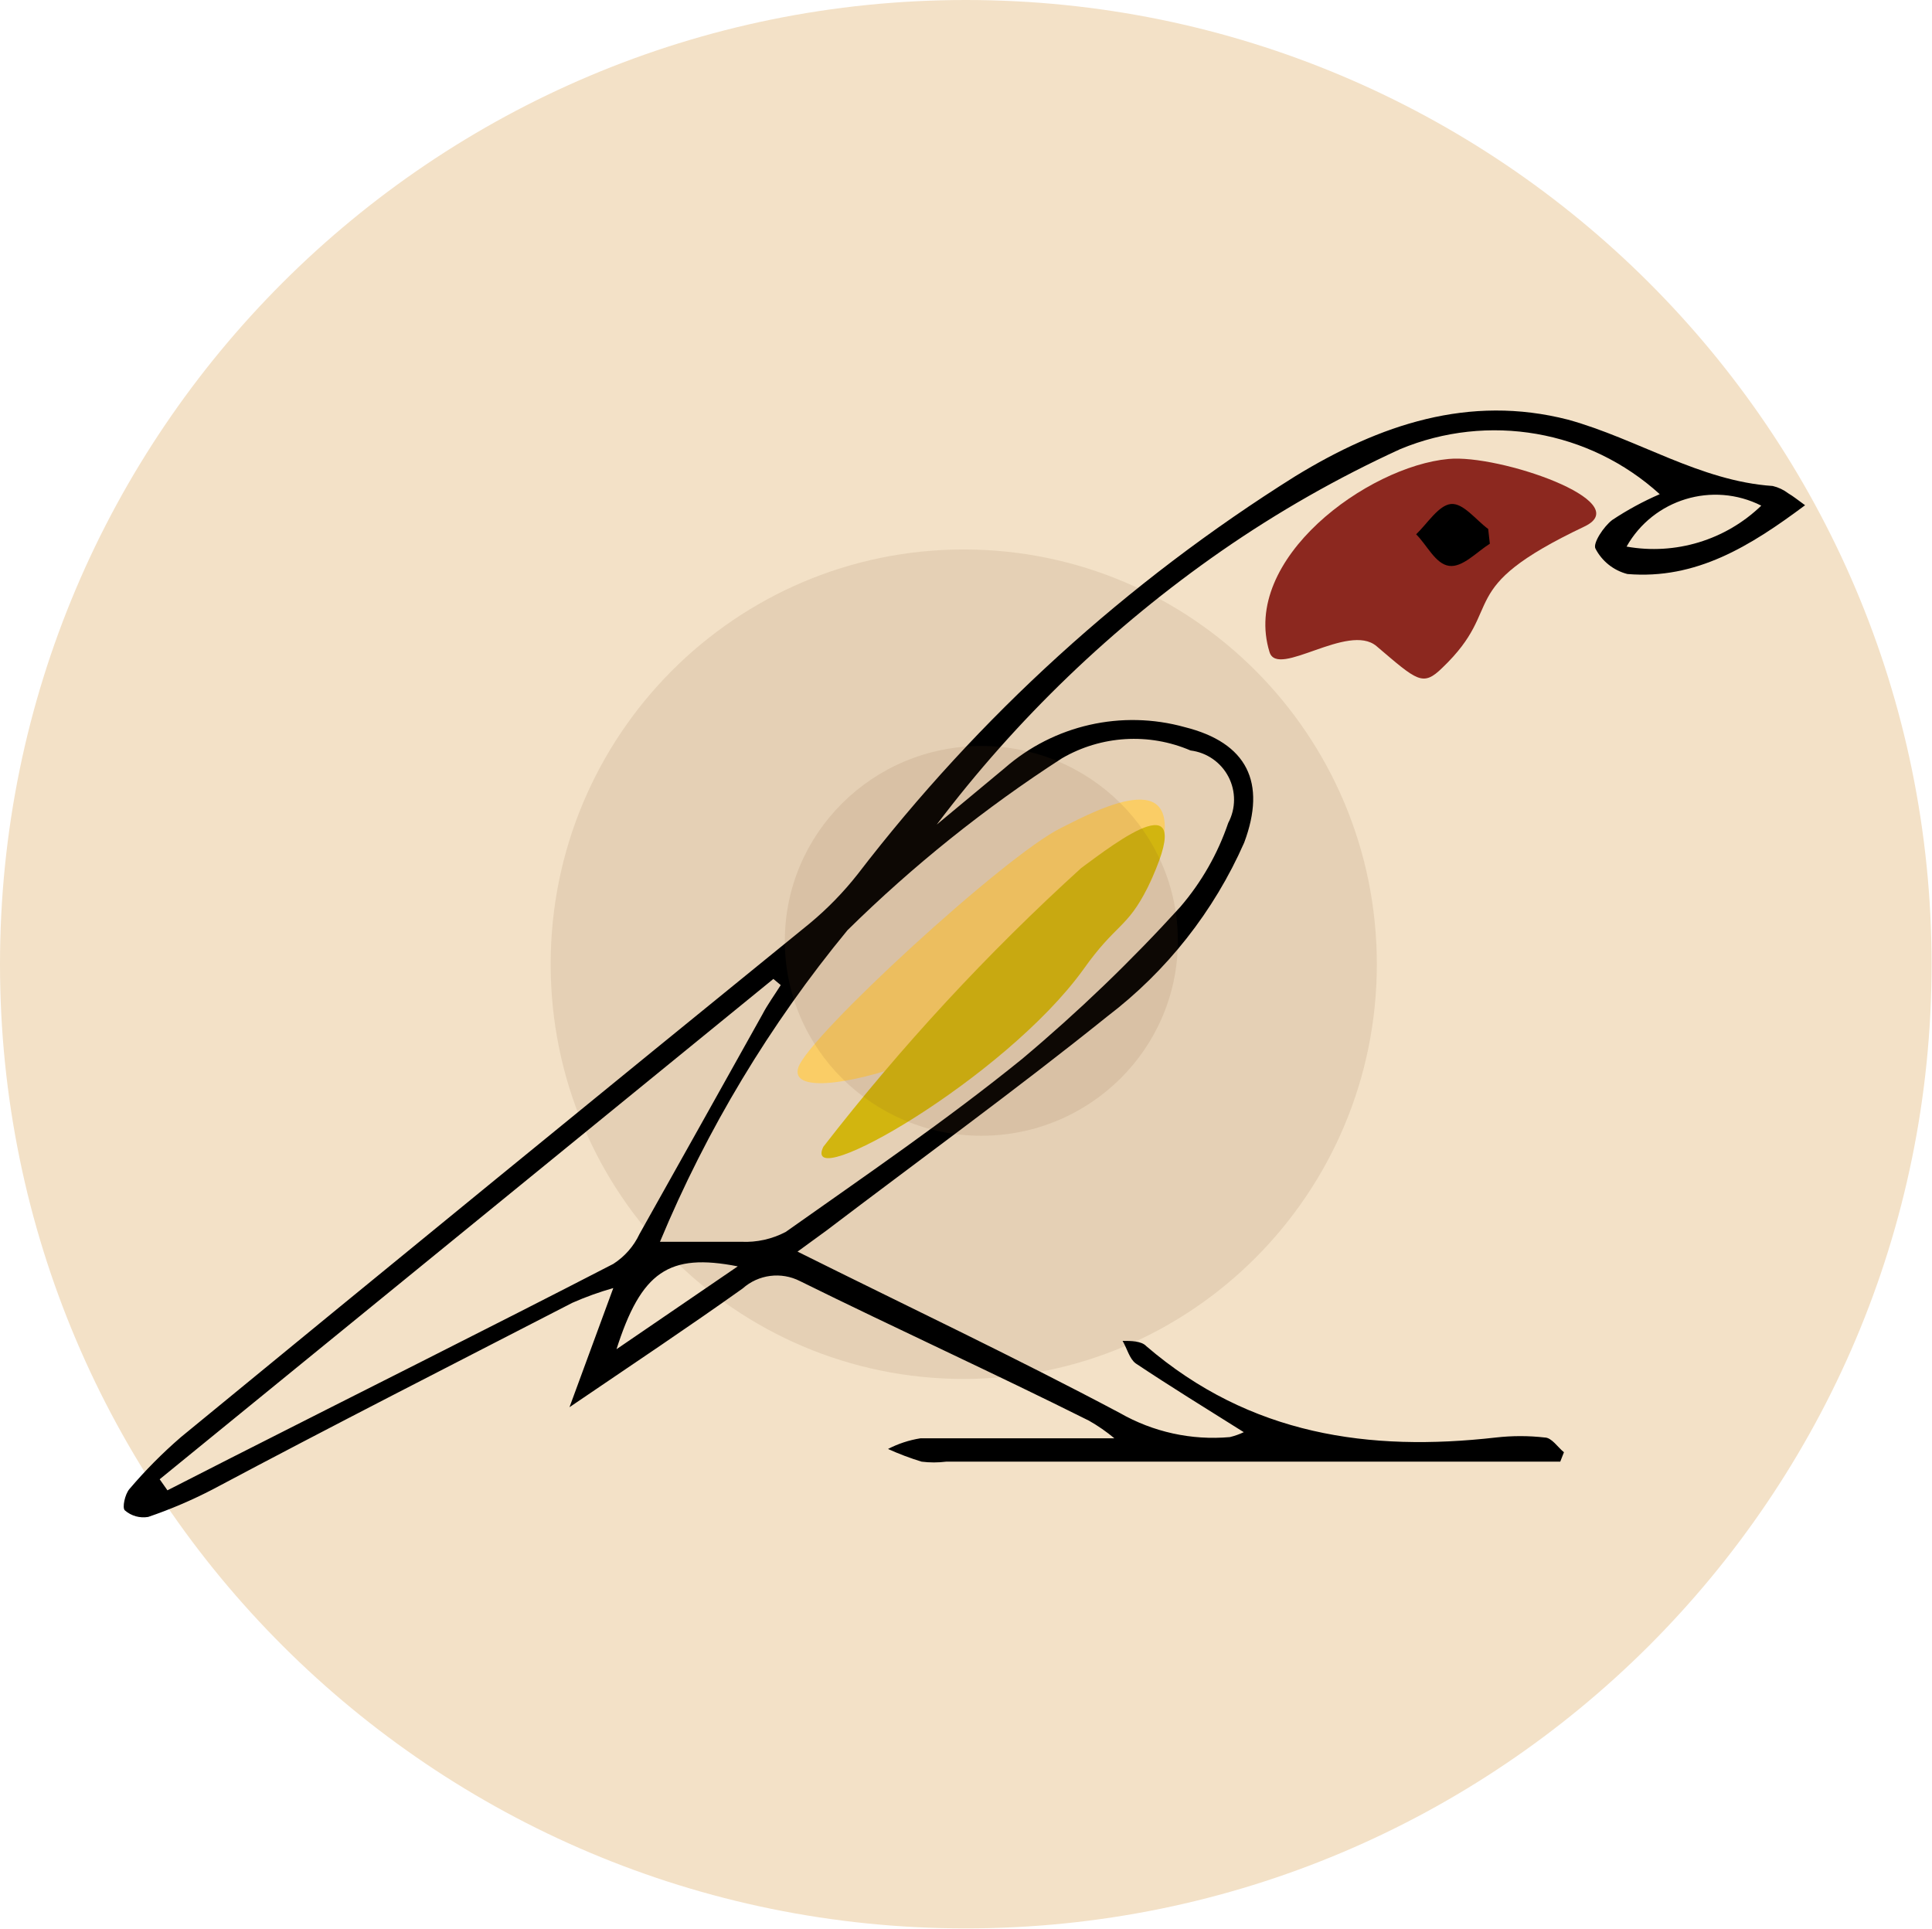
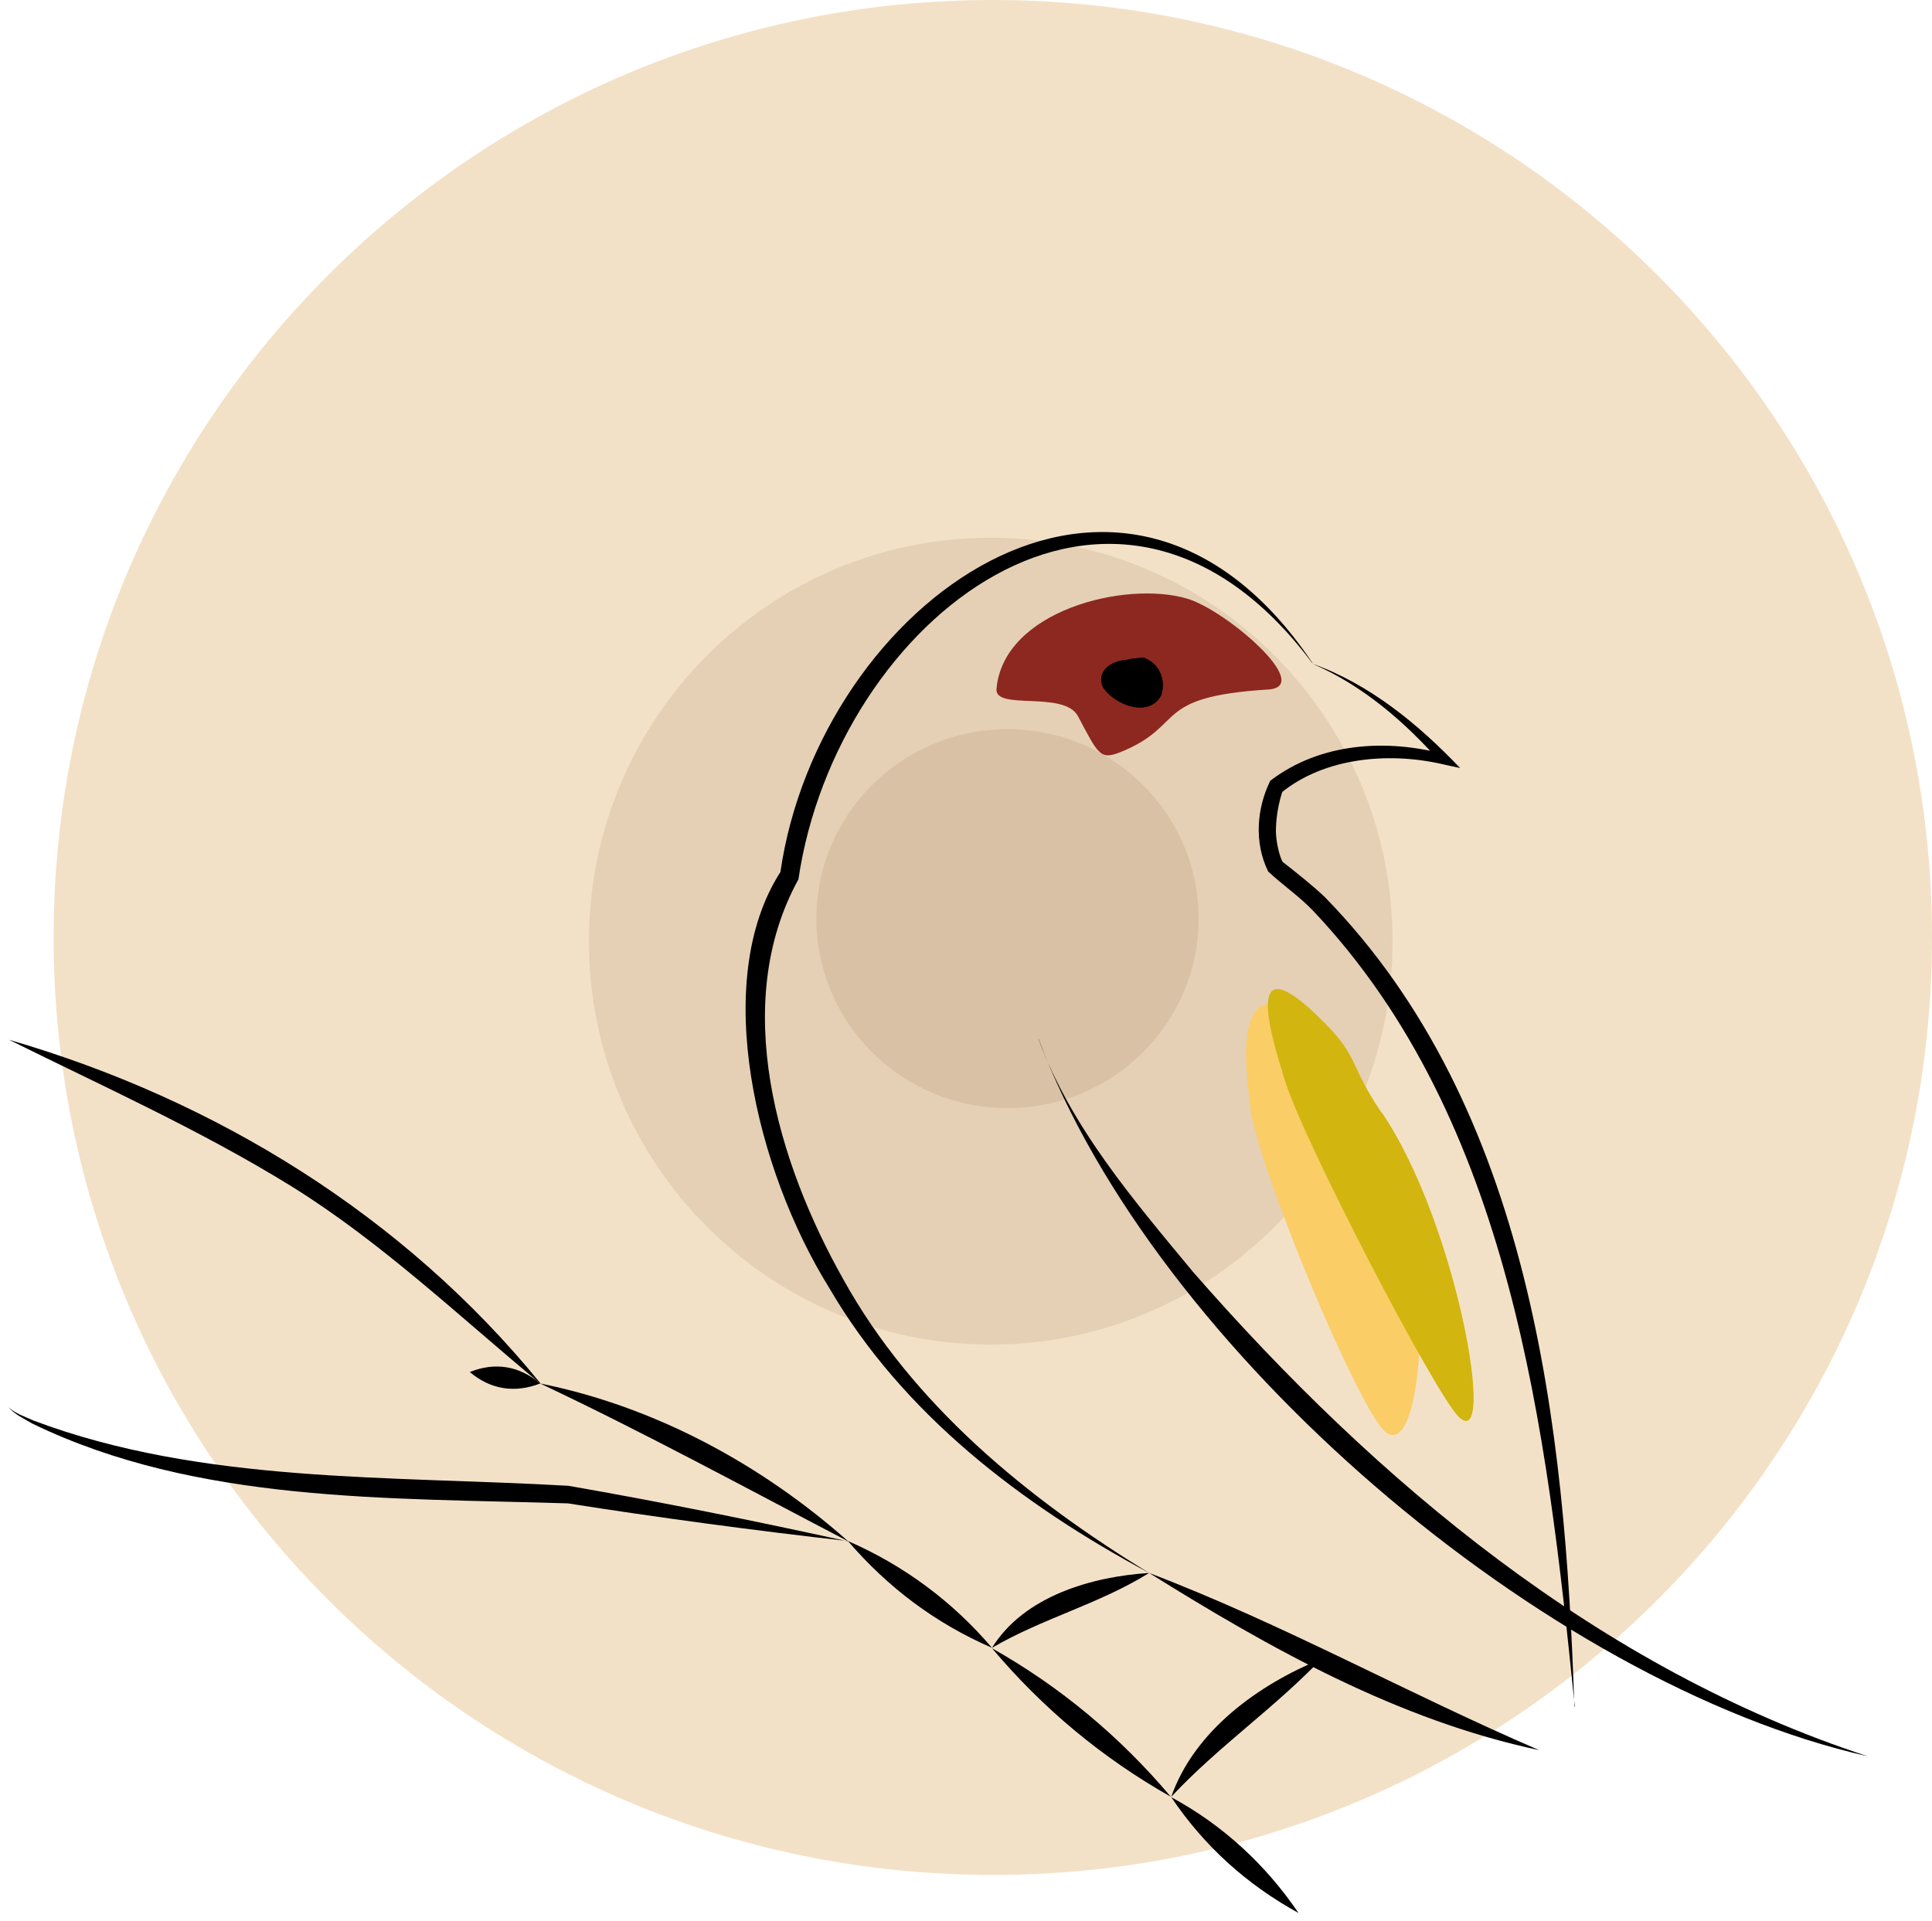
- <svg xmlns="http://www.w3.org/2000/svg" id="a445ddd9-8f9d-4965-9e92-3cae674fb611" data-name="Capa 1" viewBox="0 0 47.19 47.1">
+ <svg xmlns="http://www.w3.org/2000/svg" viewBox="0 0 47.21 46.93">
  <defs>
    <style>
-       .e707f1ec-096d-4a52-9d43-827002939e37 {
-         fill: #f3e1c7;
+       .cls-1 {
+         fill: #8c281f;
      }

-       .fa551944-27ac-42f1-bf9f-50d4ebb44b29 {
-         fill: #754c24;
-         opacity: 0.11;
+       .cls-1, .cls-2, .cls-3 {
+         fill-rule: evenodd;
      }

-       .b8c2a813-ae58-4ff4-83f8-b6bee675a553 {
+       .cls-2 {
        fill: #facd66;
      }

-       .b8c2a813-ae58-4ff4-83f8-b6bee675a553, .bc57617c-12ec-42c6-a6d6-98834d08387c, .e25da959-f2d0-484f-9f9c-8bc485e443ef {
-         fill-rule: evenodd;
+       .cls-3 {
+         fill: #d2b50f;
      }

-       .bc57617c-12ec-42c6-a6d6-98834d08387c {
-         fill: #8c281f;
+       .cls-4 {
+         fill: #754c24;
+         opacity: .11;
      }

-       .e25da959-f2d0-484f-9f9c-8bc485e443ef {
-         fill: #d2b50f;
+       .cls-5 {
+         fill: #f3e1c7;
      }
    </style>
  </defs>
-   <g>
-     <ellipse class="e707f1ec-096d-4a52-9d43-827002939e37" cx="23.59" cy="23.55" rx="23.59" ry="23.55" />
-     <ellipse class="fa551944-27ac-42f1-bf9f-50d4ebb44b29" cx="23.54" cy="23.55" rx="10.09" ry="10.13" />
-     <path class="b8c2a813-ae58-4ff4-83f8-b6bee675a553" d="M27.19,23.59c.74-1,1.14-.78,1.5-1.83.94-2.7-1.38-1.47-2.31-1-1.37.67-6.17,5.09-6.42,5.85C19.56,27.81,25.42,26.05,27.19,23.59Z" transform="translate(-0.46 -0.54)" />
-     <path class="bc57617c-12ec-42c6-a6d6-98834d08387c" d="M31.47,16.47c.2.64,1.92-.73,2.61-.15,1,.85,1.13,1,1.61.53,1.59-1.52.21-1.9,3.47-3.45,1.29-.61-2.09-1.77-3.32-1.65C33.87,11.93,30.76,14.19,31.47,16.47Z" transform="translate(-0.46 -0.54)" />
-     <path d="M38.57,36.24h-15a2.4,2.4,0,0,1-.6,0,6.85,6.85,0,0,1-.82-.31,2.62,2.62,0,0,1,.79-.26c1.28,0,2.56,0,3.84,0h.9a4.2,4.2,0,0,0-.62-.43C24.74,34.08,22.37,33,20,31.83a1.25,1.25,0,0,0-1.4.18c-1.32.94-2.67,1.84-4.23,2.9L15.44,32a7.62,7.62,0,0,0-1,.36c-2.93,1.51-5.86,3-8.79,4.56a11.4,11.4,0,0,1-1.57.67.69.69,0,0,1-.57-.16c-.07-.06,0-.39.11-.52a11.63,11.63,0,0,1,1.26-1.27q7.66-6.29,15.35-12.54a7.94,7.94,0,0,0,1.18-1.21A40.77,40.77,0,0,1,32.1,12.17c2.06-1.26,4.24-2,6.66-1.38,1.7.47,3.22,1.5,5,1.62a1,1,0,0,1,.38.18c.12.07.23.16.41.29-1.34,1-2.66,1.82-4.34,1.68a1.22,1.22,0,0,1-.78-.62c-.07-.13.2-.54.41-.7A7.44,7.44,0,0,1,41,12.61a6,6,0,0,0-6.34-1.1A28.46,28.46,0,0,0,30.29,14a30.58,30.58,0,0,0-6.95,6.68L25,19.3a4.75,4.75,0,0,1,4.4-1c1.52.38,2,1.35,1.45,2.82a10.82,10.82,0,0,1-3.35,4.25c-2.24,1.8-4.57,3.49-6.86,5.23l-.7.51c2.65,1.32,5.29,2.57,7.87,3.94a4.59,4.59,0,0,0,2.69.59,1.74,1.74,0,0,0,.34-.12c-.94-.59-1.8-1.12-2.64-1.68-.15-.11-.21-.36-.32-.55.2,0,.46,0,.58.13C31,35.6,33.91,36,37,35.65a5.26,5.26,0,0,1,1.19,0c.17,0,.32.24.47.36Zm-22-5.37c.73,0,1.37,0,2,0a2.12,2.12,0,0,0,1.08-.24c1.95-1.38,3.93-2.73,5.78-4.23a39.75,39.75,0,0,0,3.86-3.71,6.22,6.22,0,0,0,1.17-2.05,1.21,1.21,0,0,0-.92-1.77,3.5,3.5,0,0,0-3.14.19,32.93,32.93,0,0,0-5.24,4.2A30.21,30.21,0,0,0,16.58,30.87ZM4.36,36.67l.19.27,1.55-.79c3.11-1.58,6.24-3.14,9.34-4.74a1.75,1.75,0,0,0,.64-.73c1-1.78,2-3.57,3-5.36.13-.25.3-.48.45-.72l-.18-.15ZM43.48,12.89a2.49,2.49,0,0,0-3.29,1A3.78,3.78,0,0,0,43.48,12.89Zm-28,20.63,3-2.05C16.8,31.14,16.12,31.59,15.51,33.52Z" transform="translate(-0.46 -0.54)" />
-     <path d="M36.85,13.82c-.32.2-.67.59-1,.54s-.53-.5-.8-.77c.28-.27.55-.71.85-.74s.61.39.91.61Z" transform="translate(-0.46 -0.54)" />
-     <path class="e25da959-f2d0-484f-9f9c-8bc485e443ef" d="M26.92,24.22c.8-1.13,1.07-1,1.57-2,1.31-2.73-.79-1.09-1.62-.48a53.38,53.38,0,0,0-6.3,6.81C20,29.74,25,26.88,26.92,24.22Z" transform="translate(-0.46 -0.54)" />
+   <g id="Capa_2" data-name="Capa 2">
+     <ellipse class="cls-5" cx="24.26" cy="22.91" rx="22.95" ry="22.91" />
+     <ellipse class="cls-4" cx="24.21" cy="23" rx="9.82" ry="9.86" />
+     <ellipse class="cls-4" cx="24.62" cy="22.45" rx="4.67" ry="4.63" />
  </g>
-   <ellipse class="fa551944-27ac-42f1-bf9f-50d4ebb44b29" cx="23.97" cy="22.98" rx="4.8" ry="4.76" />
+   <g id="Capa_3" data-name="Capa 3">
+     <path class="cls-1" d="m24.35,16.84c-.04.53,1.65.03,1.99.66.5.94.54,1.08,1.04.88,1.63-.66.73-1.35,3.61-1.53,1.14-.07-1.03-1.94-1.98-2.22-1.52-.45-4.5.3-4.66,2.21Z" />
+     <g>
+       <path d="m38.48,41.7c-.68-6.73-1.55-14.33-6.4-19.45-.35-.36-.71-.6-1.09-.95-.35-.71-.28-1.55.05-2.22,1.23-.94,2.86-1.03,4.29-.64,0,0-.12.2-.12.2-.87-.99-1.91-1.89-3.14-2.42,1.4.5,2.59,1.48,3.61,2.55,0,0-.41-.09-.41-.09-1.33-.31-2.91-.17-3.97.7,0,0,.05-.08.05-.08-.1.3-.16.61-.17.92-.02.28.08.7.16.84.33.26.75.59,1.04.87,5.02,5.15,5.87,12.91,6.09,19.78h0Z" />
+       <path d="m25.38,25.4c.79,2.15,2.33,3.94,3.77,5.68,4.48,5.13,9.94,9.7,16.49,11.84-7.88-1.78-17.43-9.94-20.26-17.53h0Z" />
+       <path d="m32.07,16.21c-4.83-6.47-11.63-1.05-12.56,5.28-1.67,3.03-.52,6.91,1.1,9.78,1.69,3.05,4.49,5.35,7.47,7.17-3.1-1.66-6.02-3.88-7.82-6.97-1.77-2.85-2.91-7.48-1.19-10.16.95-6.55,8.37-12.01,13-5.11h0Z" />
+       <path d="m28.08,38.44c3.28,1.25,6.3,2.94,9.53,4.33-3.44-.73-6.57-2.48-9.53-4.33h0Z" />
+       <path d="m28.08,38.44c-1.22.76-2.61,1.11-3.84,1.83.78-1.26,2.43-1.74,3.84-1.83h0Z" />
+       <path d="m31.73,46.75c-1.27-.7-2.3-1.63-3.11-2.83,1.26.68,2.31,1.65,3.11,2.83h0Z" />
+       <path d="m13.2,33.81c-1.99-1.65-3.89-3.46-6.08-4.82-2.2-1.36-4.58-2.43-6.9-3.58,5.06,1.47,9.65,4.3,12.99,8.4h0Z" />
+       <path d="m13.2,33.81c2.79.56,5.4,1.97,7.53,3.86-2.53-1.32-4.95-2.64-7.53-3.86h0Z" />
+       <path d="m13.2,33.81c-.62.24-1.21.15-1.72-.28.62-.25,1.21-.15,1.72.28h0Z" />
+       <path d="m20.72,37.66c-2.24-.25-4.75-.59-6.84-.92-4.38-.14-9.07,0-13.09-1.95-.2-.12-.43-.22-.58-.4.17.16.4.23.62.33,4.1,1.54,8.7,1.34,13.06,1.59,2.29.4,4.57.86,6.84,1.36h0Z" />
+       <path d="m20.72,37.66c1.36.59,2.56,1.48,3.52,2.61-1.38-.6-2.54-1.47-3.52-2.61h0Z" />
+       <path d="m24.24,40.28c1.67.94,3.14,2.17,4.37,3.63-1.68-.95-3.13-2.16-4.37-3.63h0Z" />
+       <path d="m32.29,40.54c-1.18,1.23-2.51,2.13-3.67,3.37.57-1.62,2.13-2.74,3.67-3.37h0Z" />
+       <path d="m27.52,16.13c-.2.18-.37.49-.24.47.11.07.51.22.68.18.07-.06,0-.43-.06-.48,0,0-.37-.18-.37-.18h0Zm0,0c.12-.04.27-.04.42-.06.39.14.55.53.44.91-.29.57-1.12.26-1.42-.17-.2-.43.24-.67.56-.68h0Z" />
+     </g>
+     <g>
+       <path d="m27.52,16.13c-.34.15-.81.54,0,.83,1.01.37.66-.71.41-.77-.2-.05-.36-.06-.41-.06Z" />
+       <path d="m27.52,16.13c-.2.18-.37.49-.24.47.11.07.51.22.68.18.07-.06,0-.43-.06-.48,0,0-.37-.18-.37-.18h0Zm0,0c.12-.04.27-.04.42-.06.39.14.55.53.44.91-.29.57-1.12.26-1.42-.17-.2-.43.24-.67.56-.68h0Z" />
+     </g>
+     <path class="cls-2" d="m33.5,27.19c-.72-1.05-.35-1.34-1.21-2.04-2.23-1.81-1.86.8-1.75,1.83.16,1.51,2.69,7.53,3.32,8.02,1.01.79,1.35-5.31-.36-7.81Z" />
+     <path class="cls-3" d="m33.76,27.19c-.78-1.14-.55-1.34-1.37-2.17-2.12-2.16-1.3.37-1,1.36.44,1.46,3.66,7.65,4.25,8.24.95.95-.03-4.73-1.88-7.44Z" />
+   </g>
</svg>
